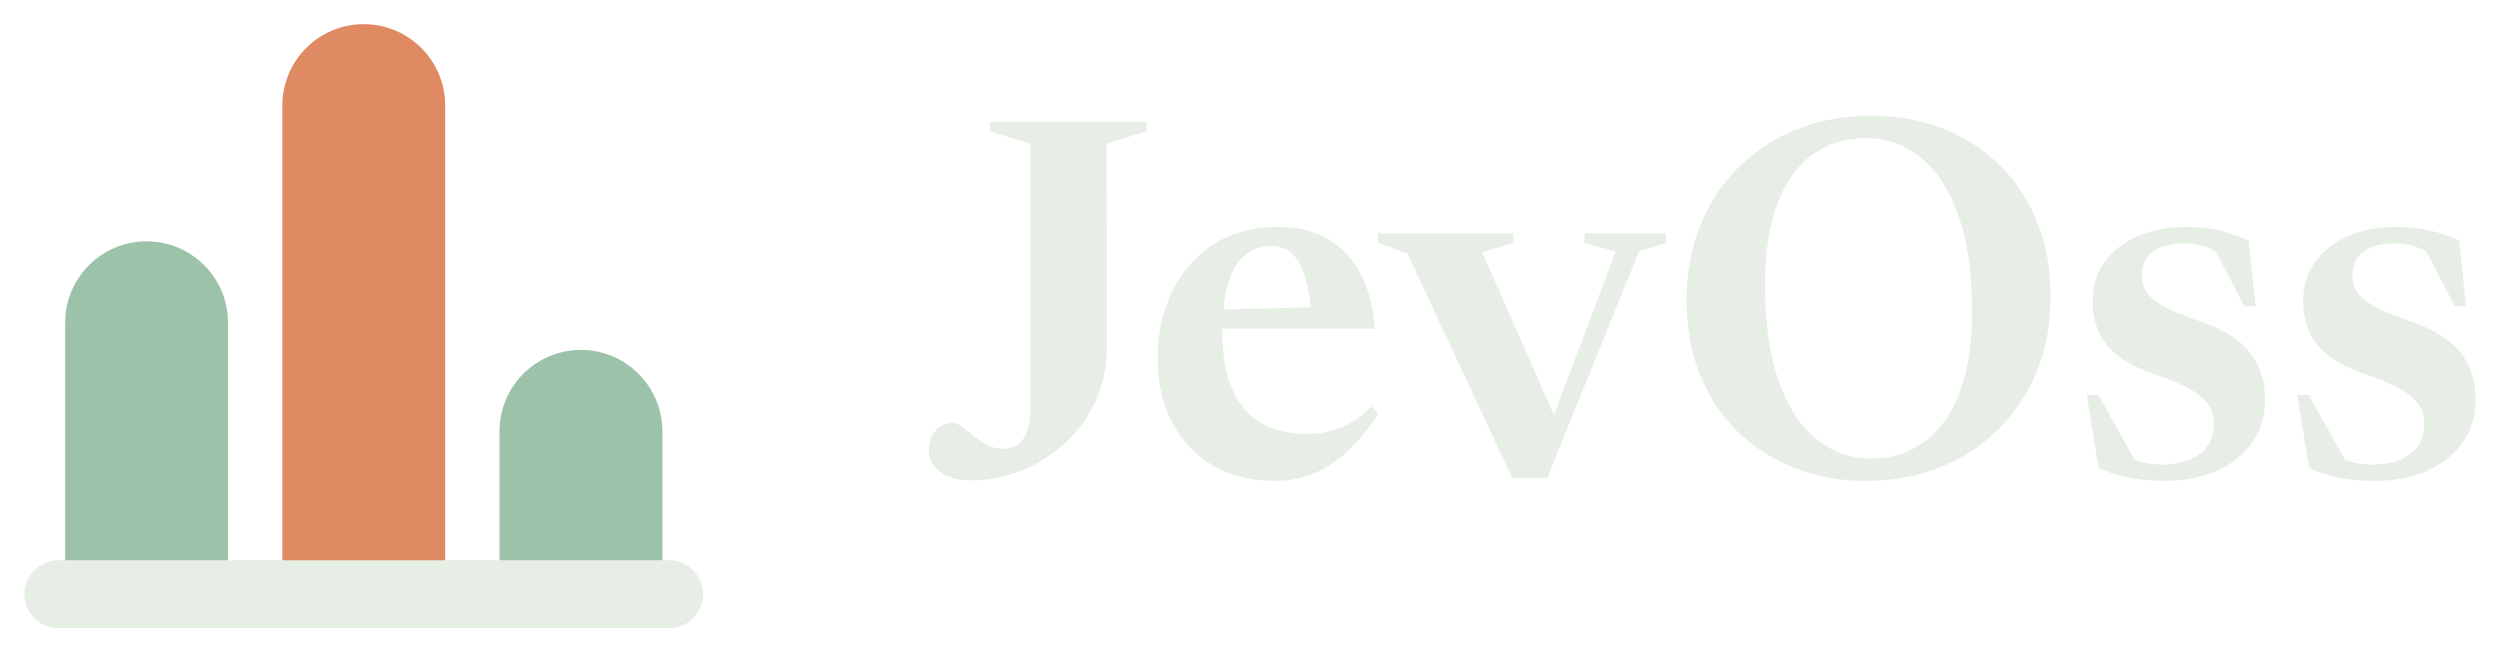
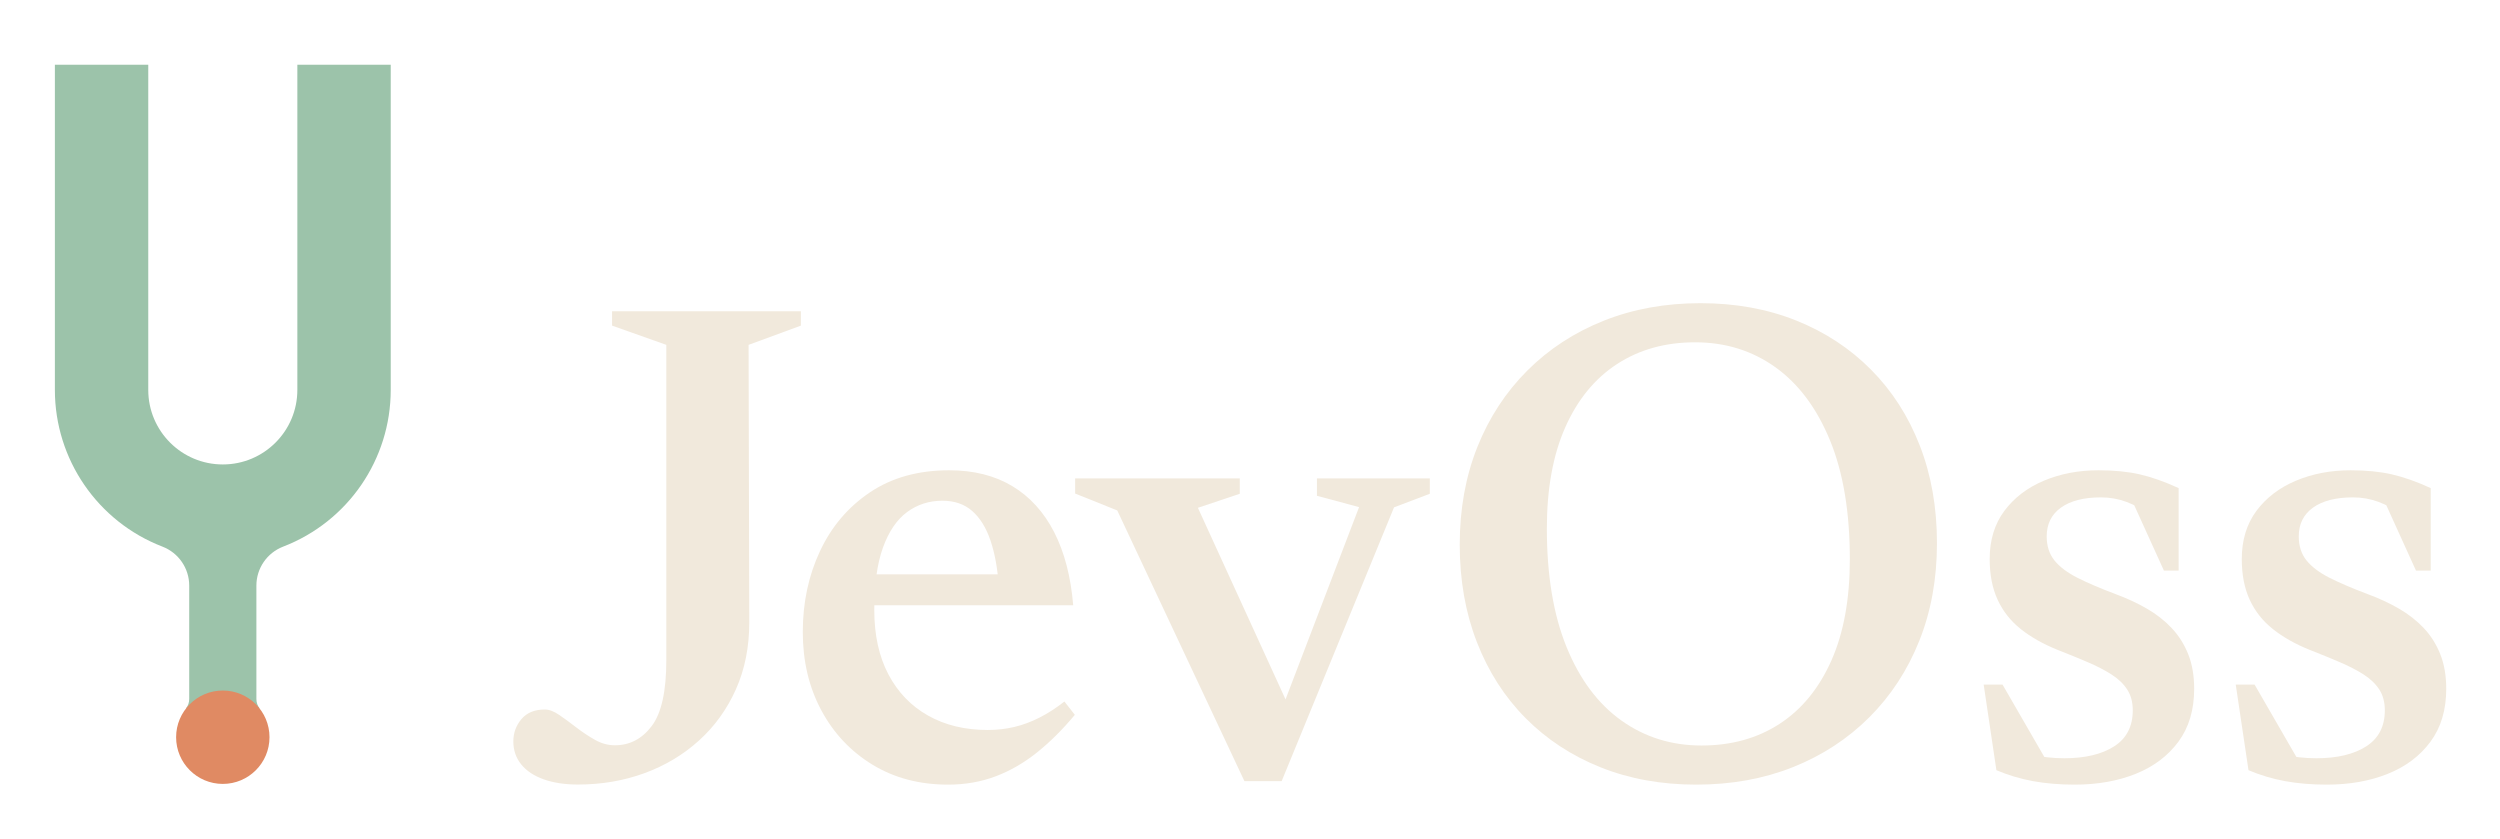
- <svg xmlns="http://www.w3.org/2000/svg" viewBox="5.22 8.22 184.15 48.06" width="736.6" height="192.2" role="img" aria-label="JevOss">
-   <path d="M10 52 V32 A6 6 0 0 1 22 32 V52 Z" fill="#9CC3AA" />
-   <path d="M26 52 V16 A6 6 0 0 1 38 16 V52 Z" fill="#E08A63" />
-   <path d="M42 52 V40 A6 6 0 0 1 54 40 V52 Z" fill="#9CC3AA" />
-   <path d="M9.5 52 L54.5 52" fill="none" stroke-width="5" stroke-linecap="round" stroke-linejoin="round" stroke="#E6EEE5" />
-   <path d="M86.75 33.83Q86.75 36 85.91 37.79Q85.07 39.59 83.64 40.89Q82.21 42.19 80.43 42.9Q78.65 43.61 76.76 43.61Q75.77 43.61 75.07 43.33Q74.37 43.05 74 42.52Q73.64 42 73.64 41.29Q73.64 40.5 74.15 39.94Q74.65 39.38 75.42 39.38Q75.7 39.38 76.08 39.67Q76.46 39.96 76.93 40.34Q77.4 40.71 77.94 41Q78.48 41.29 79.05 41.29Q80.02 41.29 80.57 40.59Q81.12 39.89 81.12 38.13V18.81L78.13 17.89V17.2H89.67V17.89L86.73 18.81ZM99.36 24.94Q101.51 24.94 103.03 25.83Q104.56 26.72 105.44 28.39Q106.32 30.07 106.5 32.44H94.33V31.04L104.09 30.81L101.83 31.71Q101.72 29.84 101.36 28.65Q101.01 27.47 100.39 26.91Q99.77 26.34 98.85 26.34Q97.75 26.34 96.95 26.99Q96.14 27.63 95.7 29.04Q95.26 30.44 95.26 32.74Q95.26 35.28 96 36.93Q96.74 38.58 98.12 39.38Q99.51 40.19 101.45 40.19Q102.37 40.19 103.18 39.98Q104 39.77 104.77 39.33Q105.53 38.88 106.26 38.17L106.75 38.69Q105.61 40.43 104.42 41.52Q103.23 42.62 101.92 43.13Q100.61 43.65 99.06 43.65Q96.53 43.65 94.61 42.54Q92.68 41.44 91.59 39.41Q90.49 37.38 90.49 34.61Q90.49 31.99 91.52 29.79Q92.55 27.6 94.53 26.27Q96.52 24.94 99.36 24.94ZM125.96 26.74 119.19 43.44H116.62L108.9 26.92L106.73 26.1V25.41H116.7V26.12L114.4 26.79L120.18 39.92L119.19 40.11L124.24 26.74L121.94 26.12V25.41H127.94V26.12ZM143.07 16.75Q145.97 16.75 148.39 17.71Q150.8 18.67 152.57 20.43Q154.33 22.19 155.31 24.63Q156.28 27.07 156.28 30.05Q156.28 33.04 155.28 35.53Q154.28 38.02 152.44 39.84Q150.61 41.66 148.13 42.65Q145.65 43.65 142.68 43.65Q139.78 43.65 137.36 42.68Q134.94 41.72 133.16 39.96Q131.38 38.2 130.42 35.75Q129.46 33.3 129.46 30.35Q129.46 27.35 130.46 24.86Q131.46 22.36 133.29 20.55Q135.12 18.73 137.61 17.74Q140.1 16.75 143.07 16.75ZM143.07 42Q145.3 42 146.96 40.79Q148.63 39.59 149.56 37.18Q150.5 34.78 150.5 31.19Q150.5 27.04 149.52 24.19Q148.53 21.35 146.77 19.87Q145 18.39 142.66 18.39Q140.44 18.39 138.76 19.59Q137.09 20.79 136.16 23.2Q135.24 25.61 135.24 29.21Q135.24 33.34 136.21 36.19Q137.18 39.04 138.96 40.52Q140.73 42 143.07 42ZM166.17 24.94Q167.58 24.94 168.64 25.18Q169.71 25.43 170.87 25.93L171.37 30.78H170.55L168.04 25.95L169.58 27.56Q168.7 26.81 167.89 26.48Q167.09 26.16 166.16 26.16Q164.64 26.16 163.83 26.75Q163.01 27.34 163.01 28.48Q163.01 29.21 163.37 29.75Q163.72 30.29 164.64 30.8Q165.56 31.3 167.24 31.88Q168.51 32.31 169.43 32.87Q170.35 33.43 170.92 34.13Q171.5 34.84 171.79 35.72Q172.08 36.59 172.08 37.68Q172.08 39.51 171.1 40.86Q170.12 42.21 168.46 42.93Q166.79 43.65 164.66 43.65Q163.16 43.65 161.97 43.4Q160.79 43.16 159.81 42.69L158.95 37.32H159.8L162.86 42.8L161.16 41.55Q161.74 41.87 162.3 42.07Q162.86 42.26 163.41 42.36Q163.97 42.45 164.51 42.45Q166.16 42.45 167.23 41.7Q168.31 40.95 168.31 39.44Q168.31 38.8 168.05 38.3Q167.8 37.79 167.27 37.37Q166.73 36.95 165.9 36.56Q165.07 36.16 163.89 35.77Q162.32 35.23 161.33 34.49Q160.34 33.75 159.86 32.74Q159.38 31.73 159.38 30.42Q159.38 28.7 160.29 27.48Q161.2 26.25 162.74 25.6Q164.28 24.94 166.17 24.94ZM181.68 24.94Q183.08 24.94 184.15 25.18Q185.22 25.43 186.38 25.93L186.88 30.78H186.06L183.55 25.95L185.08 27.56Q184.21 26.81 183.4 26.48Q182.6 26.16 181.66 26.16Q180.15 26.16 179.33 26.75Q178.52 27.34 178.52 28.48Q178.52 29.21 178.87 29.75Q179.23 30.29 180.15 30.8Q181.06 31.3 182.75 31.88Q184.02 32.31 184.93 32.87Q185.85 33.43 186.43 34.13Q187.01 34.84 187.3 35.72Q187.59 36.59 187.59 37.68Q187.59 39.51 186.61 40.86Q185.63 42.21 183.96 42.93Q182.3 43.65 180.17 43.65Q178.67 43.65 177.48 43.4Q176.29 43.16 175.32 42.69L174.46 37.32H175.3L178.37 42.8L176.67 41.55Q177.25 41.87 177.81 42.07Q178.37 42.26 178.92 42.36Q179.47 42.45 180.02 42.45Q181.66 42.45 182.74 41.7Q183.81 40.95 183.81 39.44Q183.81 38.8 183.56 38.3Q183.31 37.79 182.77 37.37Q182.24 36.95 181.41 36.56Q180.58 36.16 179.4 35.77Q177.83 35.23 176.84 34.49Q175.84 33.75 175.37 32.74Q174.89 31.73 174.89 30.42Q174.89 28.7 175.8 27.48Q176.7 26.25 178.25 25.6Q179.79 24.94 181.68 24.94Z" fill="#E6EEE5" />
+ <svg xmlns="http://www.w3.org/2000/svg" viewBox="0 0 763 256" width="763" height="256" role="img" aria-labelledby="title">
+   <g id="symbol">
+     <path fill="#9CC3AA" d="M16.75 19.75V119A51.25 51.25 0 0 0 49.58 166.83A12.75 12.75 0 0 1 57.75 178.72V213.34A4.75 4.75 0 0 1 56.75 216.25L79.25 216.25A4.75 4.75 0 0 1 78.25 213.34V178.72A12.75 12.75 0 0 1 86.42 166.83A51.25 51.25 0 0 0 119.25 119V19.75H90.75V119A22.75 22.75 0 0 1 45.25 119V19.75Z" />
+     <circle fill="#E08A63" cx="68" cy="225" r="14.25" />
+   </g>
+   <g id="wordmark" fill="#F1E9DC">
+     <path d="M228.68 189.94Q228.68 201.25 224.6 210.38Q220.52 219.51 213.33 226.01Q206.14 232.51 196.67 235.98Q187.2 239.44 176.39 239.44Q170.38 239.44 165.93 237.85Q161.47 236.26 159.07 233.29Q156.67 230.32 156.67 226.29Q156.67 222.41 159.14 219.47Q161.62 216.54 166.28 216.54Q168.26 216.54 170.68 218.2Q173.1 219.86 175.87 222Q178.64 224.14 181.59 225.8Q184.54 227.46 187.65 227.46Q194.47 227.46 198.91 221.58Q203.36 215.7 203.36 201.5V105.25L186.8 99.38V95H244.43V99.38L228.47 105.25Z" />
+     <path d="M289.67 143.53Q300.94 143.53 309 148.39Q317.05 153.25 321.75 162.45Q326.45 171.65 327.54 184.72H261.66L261.66 175.29L315.53 175.29L304.85 179.04Q304.28 170.8 302.29 164.94Q300.29 159.08 296.71 155.95Q293.13 152.82 287.62 152.82Q281.55 152.82 276.85 156.28Q272.16 159.74 269.49 167.09Q266.83 174.43 266.83 186.16Q266.83 197.64 271.15 205.84Q275.48 214.03 283.27 218.41Q291.05 222.79 301.44 222.79Q305.68 222.79 309.56 221.87Q313.45 220.95 317.26 219.01Q321.08 217.07 324.86 214.1L328.04 218.17Q322.49 224.84 316.52 229.63Q310.55 234.42 303.84 236.95Q297.12 239.47 289.38 239.47Q276.24 239.47 266.24 233.36Q256.25 227.25 250.63 216.72Q245.01 206.2 245.01 192.88Q245.01 179.39 250.28 168.17Q255.54 156.95 265.54 150.24Q275.54 143.53 289.67 143.53Z" />
+     <path d="M425.46 154.84 391.16 238.41H379.8L340.99 155.79L328.13 150.63V146H378.38V150.7L365.6 154.98L394.91 219.06L390.2 219.06L414.79 154.77L401.93 151.32V146H436.38V150.7Z" />
+     <path d="M518.99 92.53Q534.96 92.53 548.19 97.82Q561.42 103.12 571.04 112.82Q580.67 122.52 585.91 135.97Q591.16 149.43 591.16 165.79Q591.16 182.07 585.77 195.57Q580.38 209.06 570.51 218.92Q560.64 228.77 547.23 234.12Q533.82 239.47 517.68 239.47Q501.71 239.47 488.48 234.18Q475.25 228.88 465.62 219.18Q456 209.48 450.75 195.99Q445.51 182.5 445.51 166.21Q445.51 149.93 450.89 136.43Q456.28 122.94 466.16 113.08Q476.03 103.23 489.47 97.88Q502.91 92.53 518.99 92.53ZM519.3 227.53Q532.97 227.53 543.14 220.91Q553.3 214.29 558.94 201.59Q564.57 188.89 564.57 170.7Q564.57 149.15 558.53 134.43Q552.49 119.7 541.85 112.08Q531.2 104.47 517.36 104.47Q503.73 104.47 493.55 111.09Q483.36 117.71 477.73 130.39Q472.1 143.07 472.1 161.3Q472.1 182.74 478.13 197.52Q484.17 212.3 494.87 219.92Q505.57 227.53 519.3 227.53Z" />
+     <path d="M640.43 143.53Q647.61 143.53 653.03 144.77Q658.45 146 664.92 148.97L664.92 174.15H660.43L648.8 148.55L656.68 157.38Q652.76 154.59 649.03 153.19Q645.31 151.8 641.21 151.8Q633.37 151.8 629.01 154.92Q624.65 158.05 624.65 163.7Q624.65 168.11 627.03 171.06Q629.41 174.01 634.11 176.38Q638.81 178.74 645.67 181.32Q650.86 183.23 655.23 185.76Q659.59 188.28 662.8 191.69Q666.02 195.1 667.84 199.66Q669.66 204.21 669.66 210.25Q669.66 219.87 664.85 226.37Q660.04 232.87 651.83 236.17Q643.61 239.47 633.19 239.47Q626.3 239.47 620.45 238.4Q614.6 237.32 609.3 235.06L605.42 208.95H611.18L626.54 235.55L612.2 227.36Q616.12 229.05 619.11 229.93Q622.09 230.82 624.74 231.12Q627.4 231.42 630.01 231.42Q639.58 231.42 645.25 227.78Q650.92 224.14 650.92 216.8Q650.92 213.05 649.22 210.44Q647.53 207.83 644.4 205.83Q641.28 203.84 637.09 202.06Q632.91 200.27 627.96 198.33Q621.38 195.68 616.75 192Q612.13 188.33 609.69 183.07Q607.25 177.8 607.25 170.63Q607.25 161.94 611.74 155.91Q616.23 149.89 623.79 146.71Q631.35 143.53 640.43 143.53Z" />
+     <path d="M717.37 143.53Q724.54 143.53 729.96 144.77Q735.39 146 741.85 148.97L741.85 174.15H737.36L725.74 148.55L733.62 157.38Q729.7 154.59 725.97 153.19Q722.24 151.8 718.14 151.8Q710.3 151.8 705.94 154.92Q701.58 158.05 701.58 163.7Q701.58 168.11 703.96 171.06Q706.35 174.01 711.04 176.38Q715.74 178.74 722.6 181.32Q727.8 183.23 732.16 185.76Q736.52 188.28 739.74 191.69Q742.95 195.1 744.77 199.66Q746.59 204.21 746.59 210.25Q746.59 219.87 741.78 226.37Q736.98 232.87 728.76 236.17Q720.55 239.47 710.12 239.47Q703.23 239.47 697.38 238.4Q691.54 237.32 686.24 235.06L682.35 208.95H688.11L703.47 235.56L689.14 227.36Q693.06 229.05 696.04 229.93Q699.03 230.82 701.68 231.12Q704.33 231.42 706.94 231.42Q716.52 231.42 722.18 227.78Q727.85 224.14 727.85 216.8Q727.85 213.05 726.16 210.44Q724.46 207.83 721.34 205.83Q718.21 203.84 714.03 202.06Q709.84 200.27 704.89 198.33Q698.32 195.68 693.69 192Q689.06 188.33 686.62 183.07Q684.19 177.8 684.19 170.63Q684.19 161.94 688.67 155.91Q693.16 149.89 700.72 146.71Q708.29 143.53 717.37 143.53Z" />
+   </g>
</svg>
